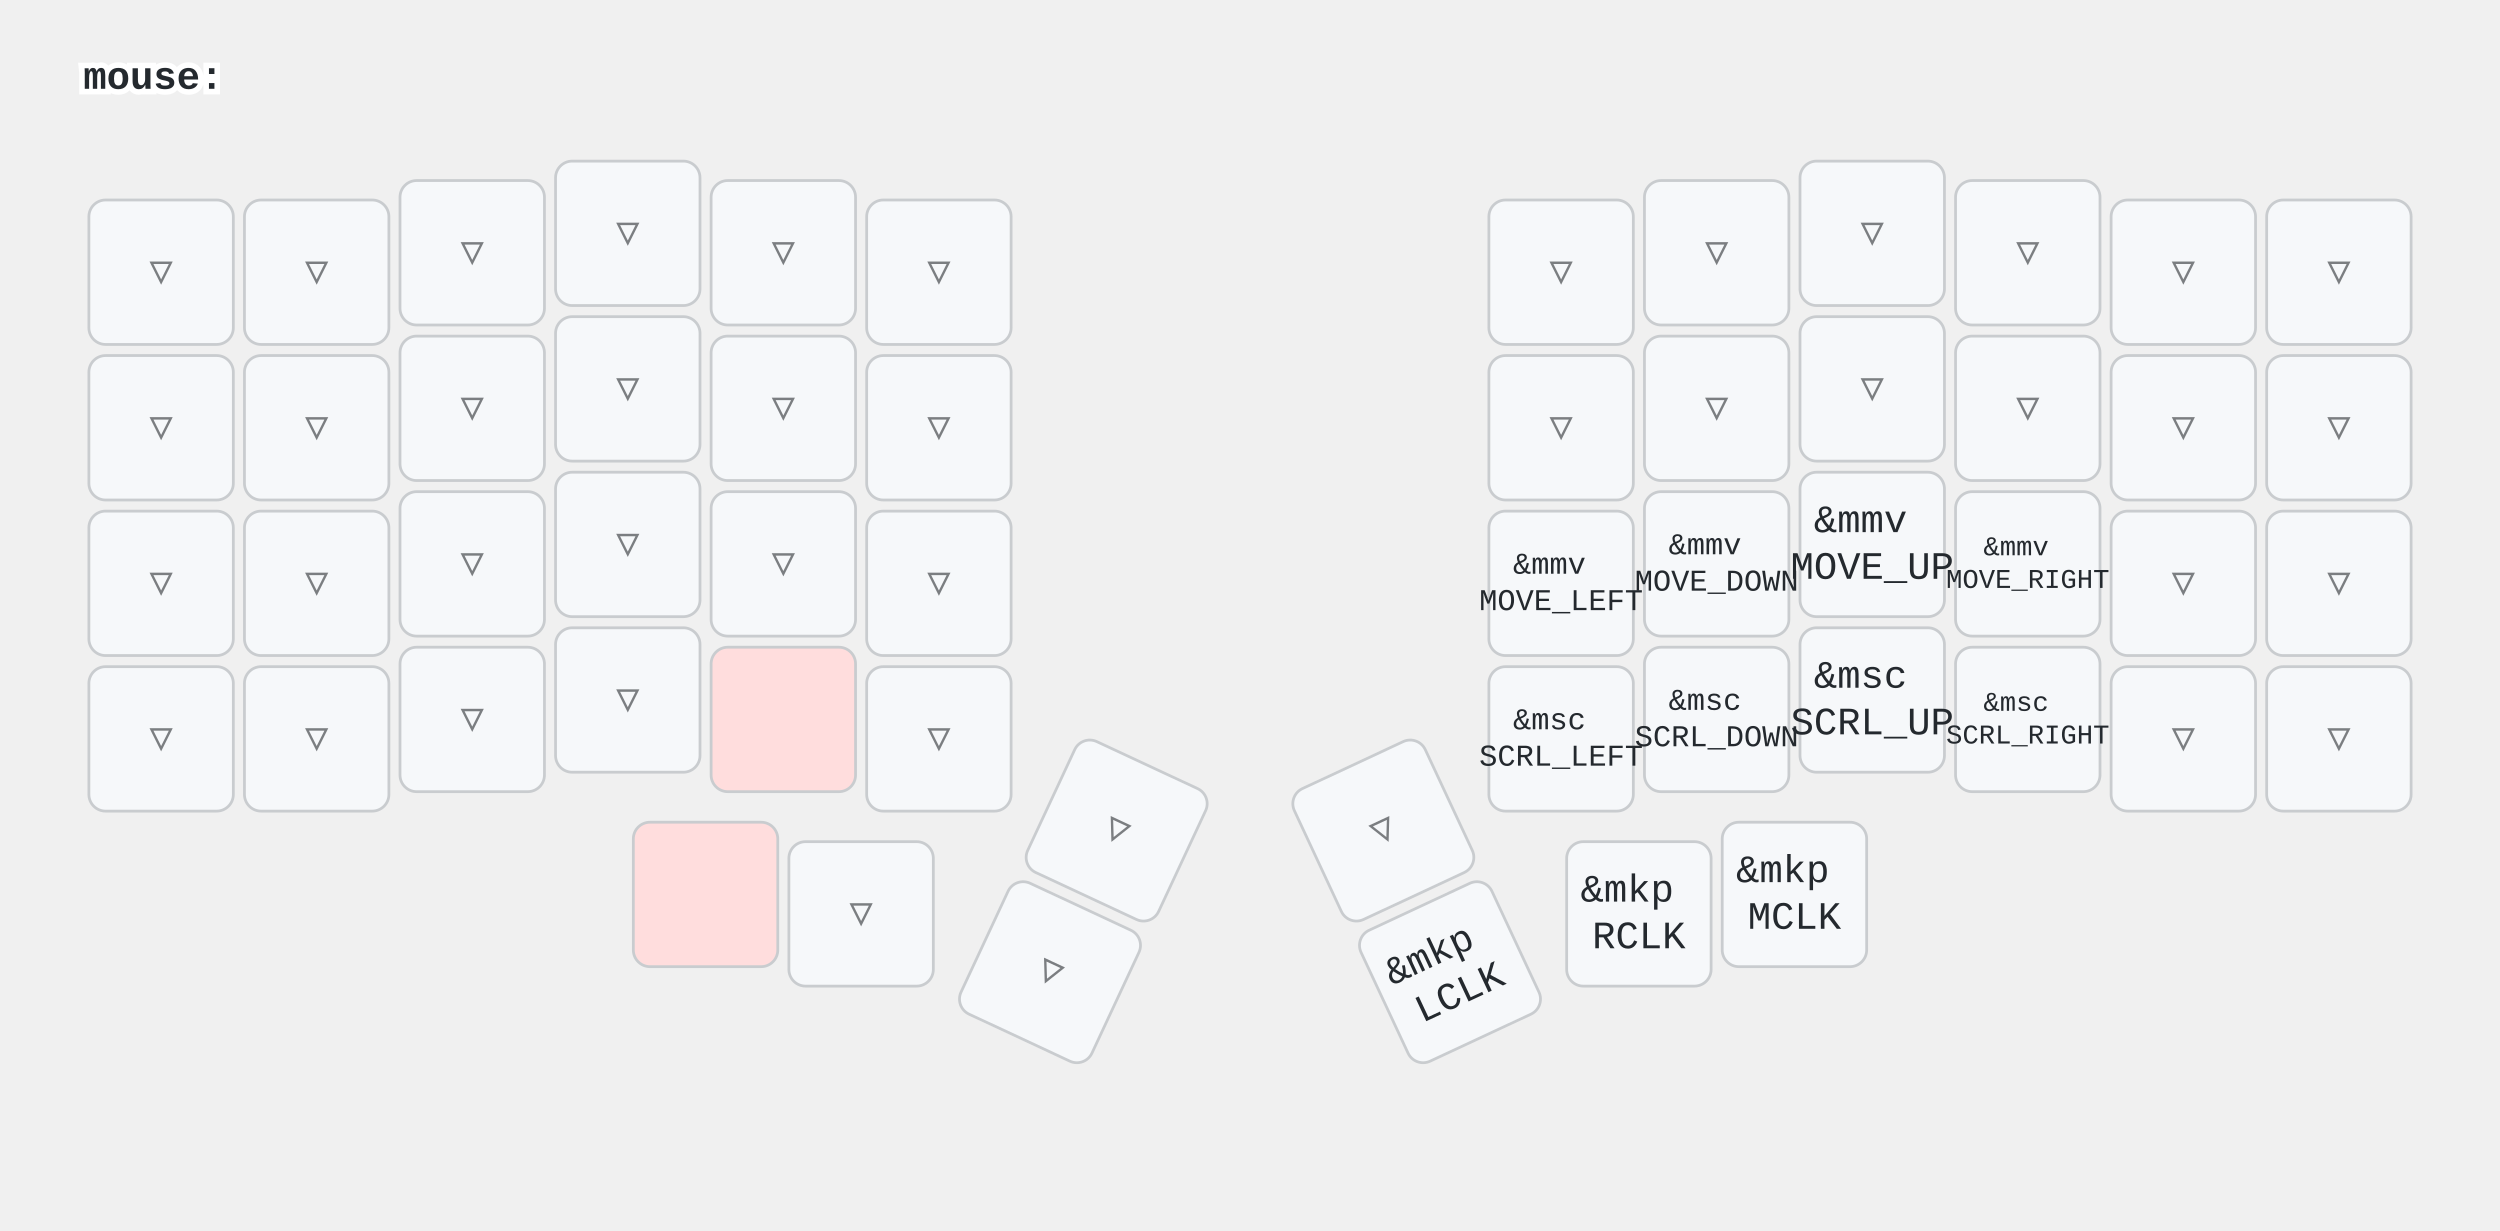
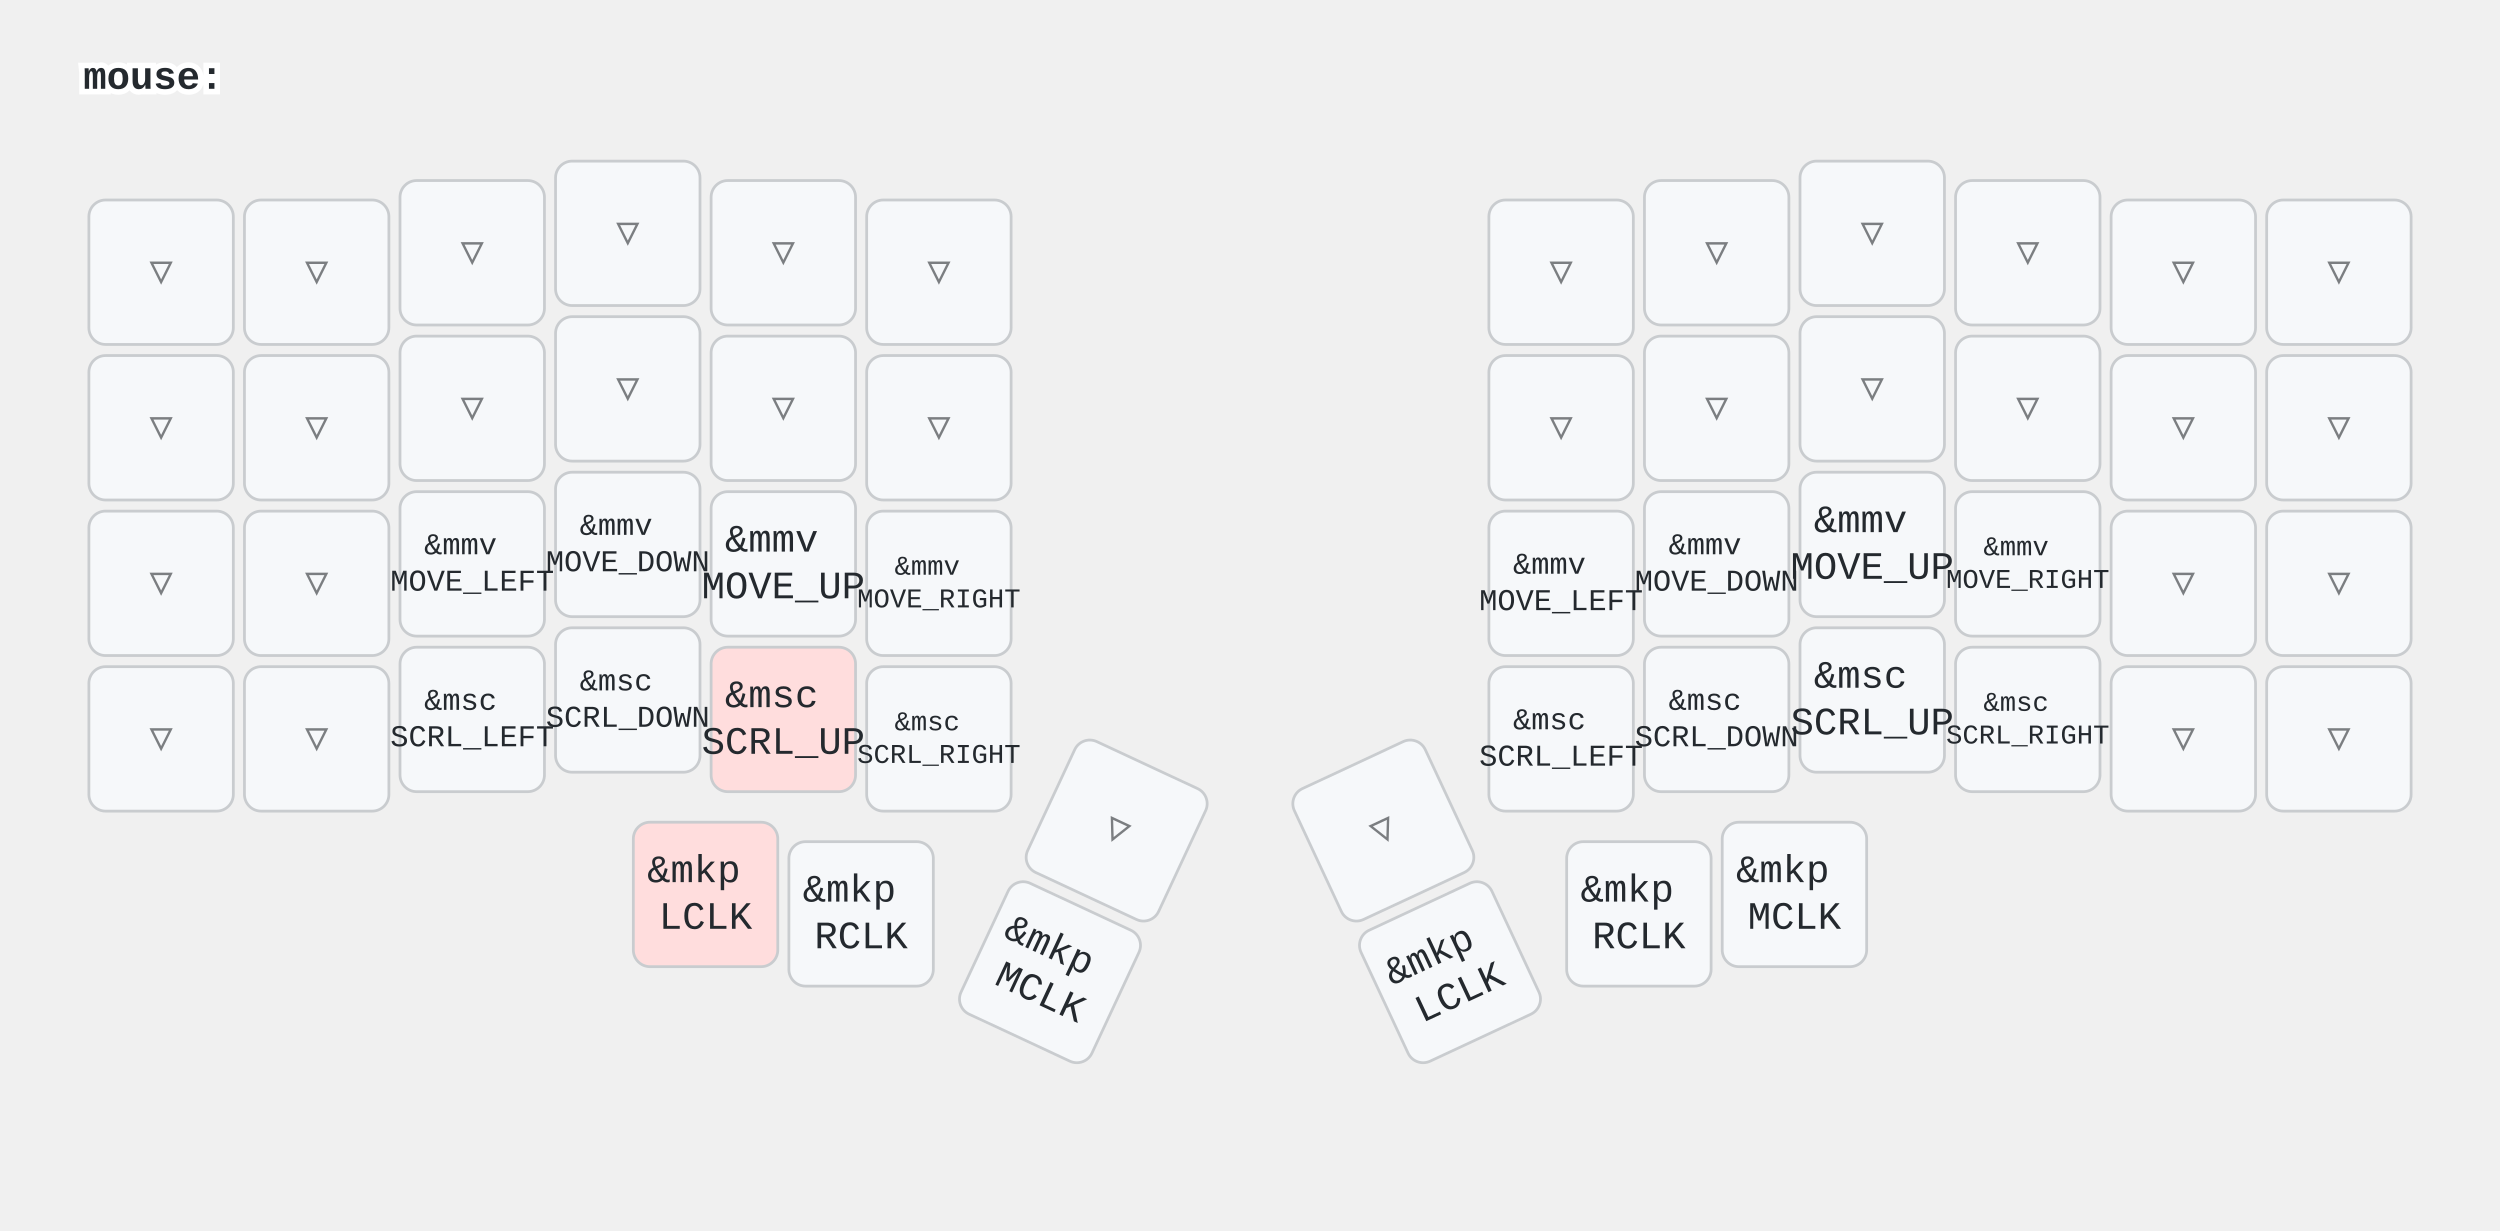
<svg xmlns="http://www.w3.org/2000/svg" width="900" height="443" viewBox="0 0 900 443" class="keymap">
  <style>/* inherit to force styles through use tags */
svg path {
    fill: inherit;
}

/* font and background color specifications */
svg.keymap {
    font-family: SFMono-Regular,Consolas,Liberation Mono,Menlo,monospace;
    font-size: 14px;
    font-kerning: normal;
    text-rendering: optimizeLegibility;
    fill: #24292e;
}

/* default key styling */
rect.key {
    fill: #f6f8fa;
}

rect.key, rect.combo {
    stroke: #c9cccf;
    stroke-width: 1;
}

/* default key side styling, only used is draw_key_sides is set */
rect.side {
    filter: brightness(90%);
}

/* color accent for combo boxes */
rect.combo, rect.combo-separate {
    fill: #cdf;
}

/* color accent for held keys */
rect.held, rect.combo.held {
    fill: #fdd;
}

/* color accent for ghost (optional) keys */
rect.ghost, rect.combo.ghost {
    stroke-dasharray: 4, 4;
    stroke-width: 2;
}

text {
    text-anchor: middle;
    dominant-baseline: middle;
}

/* styling for layer labels */
text.label {
    font-weight: bold;
    text-anchor: start;
    stroke: white;
    stroke-width: 4;
    paint-order: stroke;
}

/* styling for optional footer */
text.footer {
    text-anchor: end;
    dominant-baseline: auto;
    stroke: white;
    stroke-width: 4;
    paint-order: stroke;
}

/* styling for combo tap, and key non-tap label text */
text.combo, text.hold, text.shifted, text.left, text.right, text.tl, text.tr, text.bl, text.br {
    font-size: 11px;
}

text.hold, text.bl, text.br {
    text-anchor: middle;
    dominant-baseline: auto;
}

text.shifted, text.tl, text.tr {
    text-anchor: middle;
    dominant-baseline: hanging;
}

text.left, text.tl, text.bl {
    text-anchor: start;
}

text.right, text.tr, text.br {
    text-anchor: end;
}

text.layer-activator {
    text-decoration: underline;
}

/* styling for hold/shifted label text in combo box */
text.combo.hold, text.combo.shifted, text.combo.left, text.combo.right {
    font-size: 8px;
}

/* lighter symbol for transparent keys */
text.trans {
    fill: #7b7e81;
}

/* styling for combo dendrons */
path.combo {
    stroke-width: 1;
    stroke: gray;
    fill: none;
}

/* Start Tabler Icons Cleanup */
/* cannot use height/width with glyphs */
.icon-tabler &gt; path {
    fill: inherit;
    stroke: inherit;
    stroke-width: 2;
}
/* hide tabler's default box */
.icon-tabler &gt; path[stroke="none"][fill="none"] {
    visibility: hidden;
}
/* End Tabler Icons Cleanup */
</style>
  <g transform="translate(30, 0)" class="layer-mouse">
    <text x="0" y="28" class="label" id="mouse">mouse:</text>
    <g transform="translate(0, 56)">
      <g transform="translate(28, 42)" class="key trans keypos-0">
        <rect rx="6" ry="6" x="-26" y="-26" width="52" height="52" class="key trans" />
        <text x="0" y="0" class="key trans tap">▽</text>
      </g>
      <g transform="translate(84, 42)" class="key trans keypos-1">
        <rect rx="6" ry="6" x="-26" y="-26" width="52" height="52" class="key trans" />
        <text x="0" y="0" class="key trans tap">▽</text>
      </g>
      <g transform="translate(140, 35)" class="key trans keypos-2">
        <rect rx="6" ry="6" x="-26" y="-26" width="52" height="52" class="key trans" />
        <text x="0" y="0" class="key trans tap">▽</text>
      </g>
      <g transform="translate(196, 28)" class="key trans keypos-3">
        <rect rx="6" ry="6" x="-26" y="-26" width="52" height="52" class="key trans" />
        <text x="0" y="0" class="key trans tap">▽</text>
      </g>
      <g transform="translate(252, 35)" class="key trans keypos-4">
        <rect rx="6" ry="6" x="-26" y="-26" width="52" height="52" class="key trans" />
        <text x="0" y="0" class="key trans tap">▽</text>
      </g>
      <g transform="translate(308, 42)" class="key trans keypos-5">
        <rect rx="6" ry="6" x="-26" y="-26" width="52" height="52" class="key trans" />
        <text x="0" y="0" class="key trans tap">▽</text>
      </g>
      <g transform="translate(532, 42)" class="key trans keypos-6">
        <rect rx="6" ry="6" x="-26" y="-26" width="52" height="52" class="key trans" />
        <text x="0" y="0" class="key trans tap">▽</text>
      </g>
      <g transform="translate(588, 35)" class="key trans keypos-7">
        <rect rx="6" ry="6" x="-26" y="-26" width="52" height="52" class="key trans" />
        <text x="0" y="0" class="key trans tap">▽</text>
      </g>
      <g transform="translate(644, 28)" class="key trans keypos-8">
        <rect rx="6" ry="6" x="-26" y="-26" width="52" height="52" class="key trans" />
        <text x="0" y="0" class="key trans tap">▽</text>
      </g>
      <g transform="translate(700, 35)" class="key trans keypos-9">
        <rect rx="6" ry="6" x="-26" y="-26" width="52" height="52" class="key trans" />
        <text x="0" y="0" class="key trans tap">▽</text>
      </g>
      <g transform="translate(756, 42)" class="key trans keypos-10">
        <rect rx="6" ry="6" x="-26" y="-26" width="52" height="52" class="key trans" />
        <text x="0" y="0" class="key trans tap">▽</text>
      </g>
      <g transform="translate(812, 42)" class="key trans keypos-11">
        <rect rx="6" ry="6" x="-26" y="-26" width="52" height="52" class="key trans" />
        <text x="0" y="0" class="key trans tap">▽</text>
      </g>
      <g transform="translate(28, 98)" class="key trans keypos-12">
        <rect rx="6" ry="6" x="-26" y="-26" width="52" height="52" class="key trans" />
        <text x="0" y="0" class="key trans tap">▽</text>
      </g>
      <g transform="translate(84, 98)" class="key trans keypos-13">
        <rect rx="6" ry="6" x="-26" y="-26" width="52" height="52" class="key trans" />
        <text x="0" y="0" class="key trans tap">▽</text>
      </g>
      <g transform="translate(140, 91)" class="key trans keypos-14">
        <rect rx="6" ry="6" x="-26" y="-26" width="52" height="52" class="key trans" />
        <text x="0" y="0" class="key trans tap">▽</text>
      </g>
      <g transform="translate(196, 84)" class="key trans keypos-15">
        <rect rx="6" ry="6" x="-26" y="-26" width="52" height="52" class="key trans" />
        <text x="0" y="0" class="key trans tap">▽</text>
      </g>
      <g transform="translate(252, 91)" class="key trans keypos-16">
        <rect rx="6" ry="6" x="-26" y="-26" width="52" height="52" class="key trans" />
        <text x="0" y="0" class="key trans tap">▽</text>
      </g>
      <g transform="translate(308, 98)" class="key trans keypos-17">
        <rect rx="6" ry="6" x="-26" y="-26" width="52" height="52" class="key trans" />
        <text x="0" y="0" class="key trans tap">▽</text>
      </g>
      <g transform="translate(532, 98)" class="key trans keypos-18">
        <rect rx="6" ry="6" x="-26" y="-26" width="52" height="52" class="key trans" />
        <text x="0" y="0" class="key trans tap">▽</text>
      </g>
      <g transform="translate(588, 91)" class="key trans keypos-19">
        <rect rx="6" ry="6" x="-26" y="-26" width="52" height="52" class="key trans" />
        <text x="0" y="0" class="key trans tap">▽</text>
      </g>
      <g transform="translate(644, 84)" class="key trans keypos-20">
        <rect rx="6" ry="6" x="-26" y="-26" width="52" height="52" class="key trans" />
        <text x="0" y="0" class="key trans tap">▽</text>
      </g>
      <g transform="translate(700, 91)" class="key trans keypos-21">
        <rect rx="6" ry="6" x="-26" y="-26" width="52" height="52" class="key trans" />
        <text x="0" y="0" class="key trans tap">▽</text>
      </g>
      <g transform="translate(756, 98)" class="key trans keypos-22">
        <rect rx="6" ry="6" x="-26" y="-26" width="52" height="52" class="key trans" />
        <text x="0" y="0" class="key trans tap">▽</text>
      </g>
      <g transform="translate(812, 98)" class="key trans keypos-23">
        <rect rx="6" ry="6" x="-26" y="-26" width="52" height="52" class="key trans" />
        <text x="0" y="0" class="key trans tap">▽</text>
      </g>
      <g transform="translate(28, 154)" class="key trans keypos-24">
        <rect rx="6" ry="6" x="-26" y="-26" width="52" height="52" class="key trans" />
        <text x="0" y="0" class="key trans tap">▽</text>
      </g>
      <g transform="translate(84, 154)" class="key trans keypos-25">
        <rect rx="6" ry="6" x="-26" y="-26" width="52" height="52" class="key trans" />
        <text x="0" y="0" class="key trans tap">▽</text>
      </g>
-       <g transform="translate(140, 147)" class="key trans keypos-26">
-         <rect rx="6" ry="6" x="-26" y="-26" width="52" height="52" class="key trans" />
-         <text x="0" y="0" class="key trans tap">▽</text>
-       </g>
-       <g transform="translate(196, 140)" class="key trans keypos-27">
-         <rect rx="6" ry="6" x="-26" y="-26" width="52" height="52" class="key trans" />
-         <text x="0" y="0" class="key trans tap">▽</text>
-       </g>
-       <g transform="translate(252, 147)" class="key trans keypos-28">
-         <rect rx="6" ry="6" x="-26" y="-26" width="52" height="52" class="key trans" />
-         <text x="0" y="0" class="key trans tap">▽</text>
-       </g>
-       <g transform="translate(308, 154)" class="key trans keypos-29">
-         <rect rx="6" ry="6" x="-26" y="-26" width="52" height="52" class="key trans" />
-         <text x="0" y="0" class="key trans tap">▽</text>
-       </g>
-       <g transform="translate(532, 154)" class="key keypos-30">
+       <g transform="translate(140, 147)" class="key keypos-26">
        <rect rx="6" ry="6" x="-26" y="-26" width="52" height="52" class="key" />
        <text x="0" y="0" class="key tap">
          <tspan x="0" dy="-0.6em" style="font-size: 78%">&amp;mmv</tspan>
          <tspan x="0" dy="1.2em" style="font-size: 78%">MOVE_LEFT</tspan>
        </text>
      </g>
-       <g transform="translate(588, 147)" class="key keypos-31">
+       <g transform="translate(196, 140)" class="key keypos-27">
        <rect rx="6" ry="6" x="-26" y="-26" width="52" height="52" class="key" />
        <text x="0" y="0" class="key tap">
          <tspan x="0" dy="-0.6em" style="font-size: 78%">&amp;mmv</tspan>
          <tspan x="0" dy="1.2em" style="font-size: 78%">MOVE_DOWN</tspan>
        </text>
      </g>
-       <g transform="translate(644, 140)" class="key keypos-32">
+       <g transform="translate(252, 147)" class="key keypos-28">
        <rect rx="6" ry="6" x="-26" y="-26" width="52" height="52" class="key" />
        <text x="0" y="0" class="key tap">
          <tspan x="0" dy="-0.6em">&amp;mmv</tspan>
          <tspan x="0" dy="1.2em">MOVE_UP</tspan>
        </text>
      </g>
-       <g transform="translate(700, 147)" class="key keypos-33">
+       <g transform="translate(308, 154)" class="key keypos-29">
        <rect rx="6" ry="6" x="-26" y="-26" width="52" height="52" class="key" />
        <text x="0" y="0" class="key tap">
          <tspan x="0" dy="-0.6em" style="font-size: 70%">&amp;mmv</tspan>
          <tspan x="0" dy="1.2em" style="font-size: 70%">MOVE_RIGHT</tspan>
        </text>
      </g>
+       <g transform="translate(532, 154)" class="key keypos-30">
+         <rect rx="6" ry="6" x="-26" y="-26" width="52" height="52" class="key" />
+         <text x="0" y="0" class="key tap">
+           <tspan x="0" dy="-0.6em" style="font-size: 78%">&amp;mmv</tspan>
+           <tspan x="0" dy="1.2em" style="font-size: 78%">MOVE_LEFT</tspan>
+         </text>
+       </g>
+       <g transform="translate(588, 147)" class="key keypos-31">
+         <rect rx="6" ry="6" x="-26" y="-26" width="52" height="52" class="key" />
+         <text x="0" y="0" class="key tap">
+           <tspan x="0" dy="-0.6em" style="font-size: 78%">&amp;mmv</tspan>
+           <tspan x="0" dy="1.2em" style="font-size: 78%">MOVE_DOWN</tspan>
+         </text>
+       </g>
+       <g transform="translate(644, 140)" class="key keypos-32">
+         <rect rx="6" ry="6" x="-26" y="-26" width="52" height="52" class="key" />
+         <text x="0" y="0" class="key tap">
+           <tspan x="0" dy="-0.6em">&amp;mmv</tspan>
+           <tspan x="0" dy="1.2em">MOVE_UP</tspan>
+         </text>
+       </g>
+       <g transform="translate(700, 147)" class="key keypos-33">
+         <rect rx="6" ry="6" x="-26" y="-26" width="52" height="52" class="key" />
+         <text x="0" y="0" class="key tap">
+           <tspan x="0" dy="-0.6em" style="font-size: 70%">&amp;mmv</tspan>
+           <tspan x="0" dy="1.2em" style="font-size: 70%">MOVE_RIGHT</tspan>
+         </text>
+       </g>
      <g transform="translate(756, 154)" class="key trans keypos-34">
        <rect rx="6" ry="6" x="-26" y="-26" width="52" height="52" class="key trans" />
        <text x="0" y="0" class="key trans tap">▽</text>
      </g>
      <g transform="translate(812, 154)" class="key trans keypos-35">
        <rect rx="6" ry="6" x="-26" y="-26" width="52" height="52" class="key trans" />
        <text x="0" y="0" class="key trans tap">▽</text>
      </g>
      <g transform="translate(28, 210)" class="key trans keypos-36">
        <rect rx="6" ry="6" x="-26" y="-26" width="52" height="52" class="key trans" />
        <text x="0" y="0" class="key trans tap">▽</text>
      </g>
      <g transform="translate(84, 210)" class="key trans keypos-37">
        <rect rx="6" ry="6" x="-26" y="-26" width="52" height="52" class="key trans" />
        <text x="0" y="0" class="key trans tap">▽</text>
      </g>
-       <g transform="translate(140, 203)" class="key trans keypos-38">
-         <rect rx="6" ry="6" x="-26" y="-26" width="52" height="52" class="key trans" />
-         <text x="0" y="0" class="key trans tap">▽</text>
-       </g>
-       <g transform="translate(196, 196)" class="key trans keypos-39">
-         <rect rx="6" ry="6" x="-26" y="-26" width="52" height="52" class="key trans" />
-         <text x="0" y="0" class="key trans tap">▽</text>
+       <g transform="translate(140, 203)" class="key keypos-38">
+         <rect rx="6" ry="6" x="-26" y="-26" width="52" height="52" class="key" />
+         <text x="0" y="0" class="key tap">
+           <tspan x="0" dy="-0.6em" style="font-size: 78%">&amp;msc</tspan>
+           <tspan x="0" dy="1.2em" style="font-size: 78%">SCRL_LEFT</tspan>
+         </text>
+       </g>
+       <g transform="translate(196, 196)" class="key keypos-39">
+         <rect rx="6" ry="6" x="-26" y="-26" width="52" height="52" class="key" />
+         <text x="0" y="0" class="key tap">
+           <tspan x="0" dy="-0.6em" style="font-size: 78%">&amp;msc</tspan>
+           <tspan x="0" dy="1.2em" style="font-size: 78%">SCRL_DOWN</tspan>
+         </text>
      </g>
      <g transform="translate(252, 203)" class="key held keypos-40">
        <rect rx="6" ry="6" x="-26" y="-26" width="52" height="52" class="key held" />
-       </g>
-       <g transform="translate(308, 210)" class="key trans keypos-41">
-         <rect rx="6" ry="6" x="-26" y="-26" width="52" height="52" class="key trans" />
-         <text x="0" y="0" class="key trans tap">▽</text>
+         <text x="0" y="0" class="key held tap">
+           <tspan x="0" dy="-0.6em">&amp;msc</tspan>
+           <tspan x="0" dy="1.2em">SCRL_UP</tspan>
+         </text>
+       </g>
+       <g transform="translate(308, 210)" class="key keypos-41">
+         <rect rx="6" ry="6" x="-26" y="-26" width="52" height="52" class="key" />
+         <text x="0" y="0" class="key tap">
+           <tspan x="0" dy="-0.6em" style="font-size: 70%">&amp;msc</tspan>
+           <tspan x="0" dy="1.2em" style="font-size: 70%">SCRL_RIGHT</tspan>
+         </text>
      </g>
      <g transform="translate(372, 243) rotate(25.0)" class="key trans keypos-42">
        <rect rx="6" ry="6" x="-26" y="-26" width="52" height="52" class="key trans" />
        <text x="0" y="0" class="key trans tap">▽</text>
      </g>
      <g transform="translate(468, 243) rotate(-25.0)" class="key trans keypos-43">
        <rect rx="6" ry="6" x="-26" y="-26" width="52" height="52" class="key trans" />
        <text x="0" y="0" class="key trans tap">▽</text>
      </g>
      <g transform="translate(532, 210)" class="key keypos-44">
        <rect rx="6" ry="6" x="-26" y="-26" width="52" height="52" class="key" />
        <text x="0" y="0" class="key tap">
          <tspan x="0" dy="-0.6em" style="font-size: 78%">&amp;msc</tspan>
          <tspan x="0" dy="1.2em" style="font-size: 78%">SCRL_LEFT</tspan>
        </text>
      </g>
      <g transform="translate(588, 203)" class="key keypos-45">
        <rect rx="6" ry="6" x="-26" y="-26" width="52" height="52" class="key" />
        <text x="0" y="0" class="key tap">
          <tspan x="0" dy="-0.6em" style="font-size: 78%">&amp;msc</tspan>
          <tspan x="0" dy="1.2em" style="font-size: 78%">SCRL_DOWN</tspan>
        </text>
      </g>
      <g transform="translate(644, 196)" class="key keypos-46">
        <rect rx="6" ry="6" x="-26" y="-26" width="52" height="52" class="key" />
        <text x="0" y="0" class="key tap">
          <tspan x="0" dy="-0.6em">&amp;msc</tspan>
          <tspan x="0" dy="1.2em">SCRL_UP</tspan>
        </text>
      </g>
      <g transform="translate(700, 203)" class="key keypos-47">
        <rect rx="6" ry="6" x="-26" y="-26" width="52" height="52" class="key" />
        <text x="0" y="0" class="key tap">
          <tspan x="0" dy="-0.6em" style="font-size: 70%">&amp;msc</tspan>
          <tspan x="0" dy="1.2em" style="font-size: 70%">SCRL_RIGHT</tspan>
        </text>
      </g>
      <g transform="translate(756, 210)" class="key trans keypos-48">
        <rect rx="6" ry="6" x="-26" y="-26" width="52" height="52" class="key trans" />
        <text x="0" y="0" class="key trans tap">▽</text>
      </g>
      <g transform="translate(812, 210)" class="key trans keypos-49">
        <rect rx="6" ry="6" x="-26" y="-26" width="52" height="52" class="key trans" />
        <text x="0" y="0" class="key trans tap">▽</text>
      </g>
      <g transform="translate(224, 266)" class="key held keypos-50">
        <rect rx="6" ry="6" x="-26" y="-26" width="52" height="52" class="key held" />
-       </g>
-       <g transform="translate(280, 273)" class="key trans keypos-51">
-         <rect rx="6" ry="6" x="-26" y="-26" width="52" height="52" class="key trans" />
-         <text x="0" y="0" class="key trans tap">▽</text>
-       </g>
-       <g transform="translate(348, 294) rotate(25.0)" class="key trans keypos-52">
-         <rect rx="6" ry="6" x="-26" y="-26" width="52" height="52" class="key trans" />
-         <text x="0" y="0" class="key trans tap">▽</text>
+         <text x="0" y="0" class="key held tap">
+           <tspan x="0" dy="-0.6em">&amp;mkp</tspan>
+           <tspan x="0" dy="1.2em">LCLK</tspan>
+         </text>
+       </g>
+       <g transform="translate(280, 273)" class="key keypos-51">
+         <rect rx="6" ry="6" x="-26" y="-26" width="52" height="52" class="key" />
+         <text x="0" y="0" class="key tap">
+           <tspan x="0" dy="-0.6em">&amp;mkp</tspan>
+           <tspan x="0" dy="1.2em">RCLK</tspan>
+         </text>
+       </g>
+       <g transform="translate(348, 294) rotate(25.0)" class="key keypos-52">
+         <rect rx="6" ry="6" x="-26" y="-26" width="52" height="52" class="key" />
+         <text x="0" y="0" class="key tap">
+           <tspan x="0" dy="-0.6em">&amp;mkp</tspan>
+           <tspan x="0" dy="1.2em">MCLK</tspan>
+         </text>
      </g>
      <g transform="translate(492, 294) rotate(-25.0)" class="key keypos-53">
        <rect rx="6" ry="6" x="-26" y="-26" width="52" height="52" class="key" />
        <text x="0" y="0" class="key tap">
          <tspan x="0" dy="-0.6em">&amp;mkp</tspan>
          <tspan x="0" dy="1.2em">LCLK</tspan>
        </text>
      </g>
      <g transform="translate(560, 273)" class="key keypos-54">
        <rect rx="6" ry="6" x="-26" y="-26" width="52" height="52" class="key" />
        <text x="0" y="0" class="key tap">
          <tspan x="0" dy="-0.6em">&amp;mkp</tspan>
          <tspan x="0" dy="1.2em">RCLK</tspan>
        </text>
      </g>
      <g transform="translate(616, 266)" class="key keypos-55">
        <rect rx="6" ry="6" x="-26" y="-26" width="52" height="52" class="key" />
        <text x="0" y="0" class="key tap">
          <tspan x="0" dy="-0.6em">&amp;mkp</tspan>
          <tspan x="0" dy="1.2em">MCLK</tspan>
        </text>
      </g>
    </g>
  </g>
</svg>
